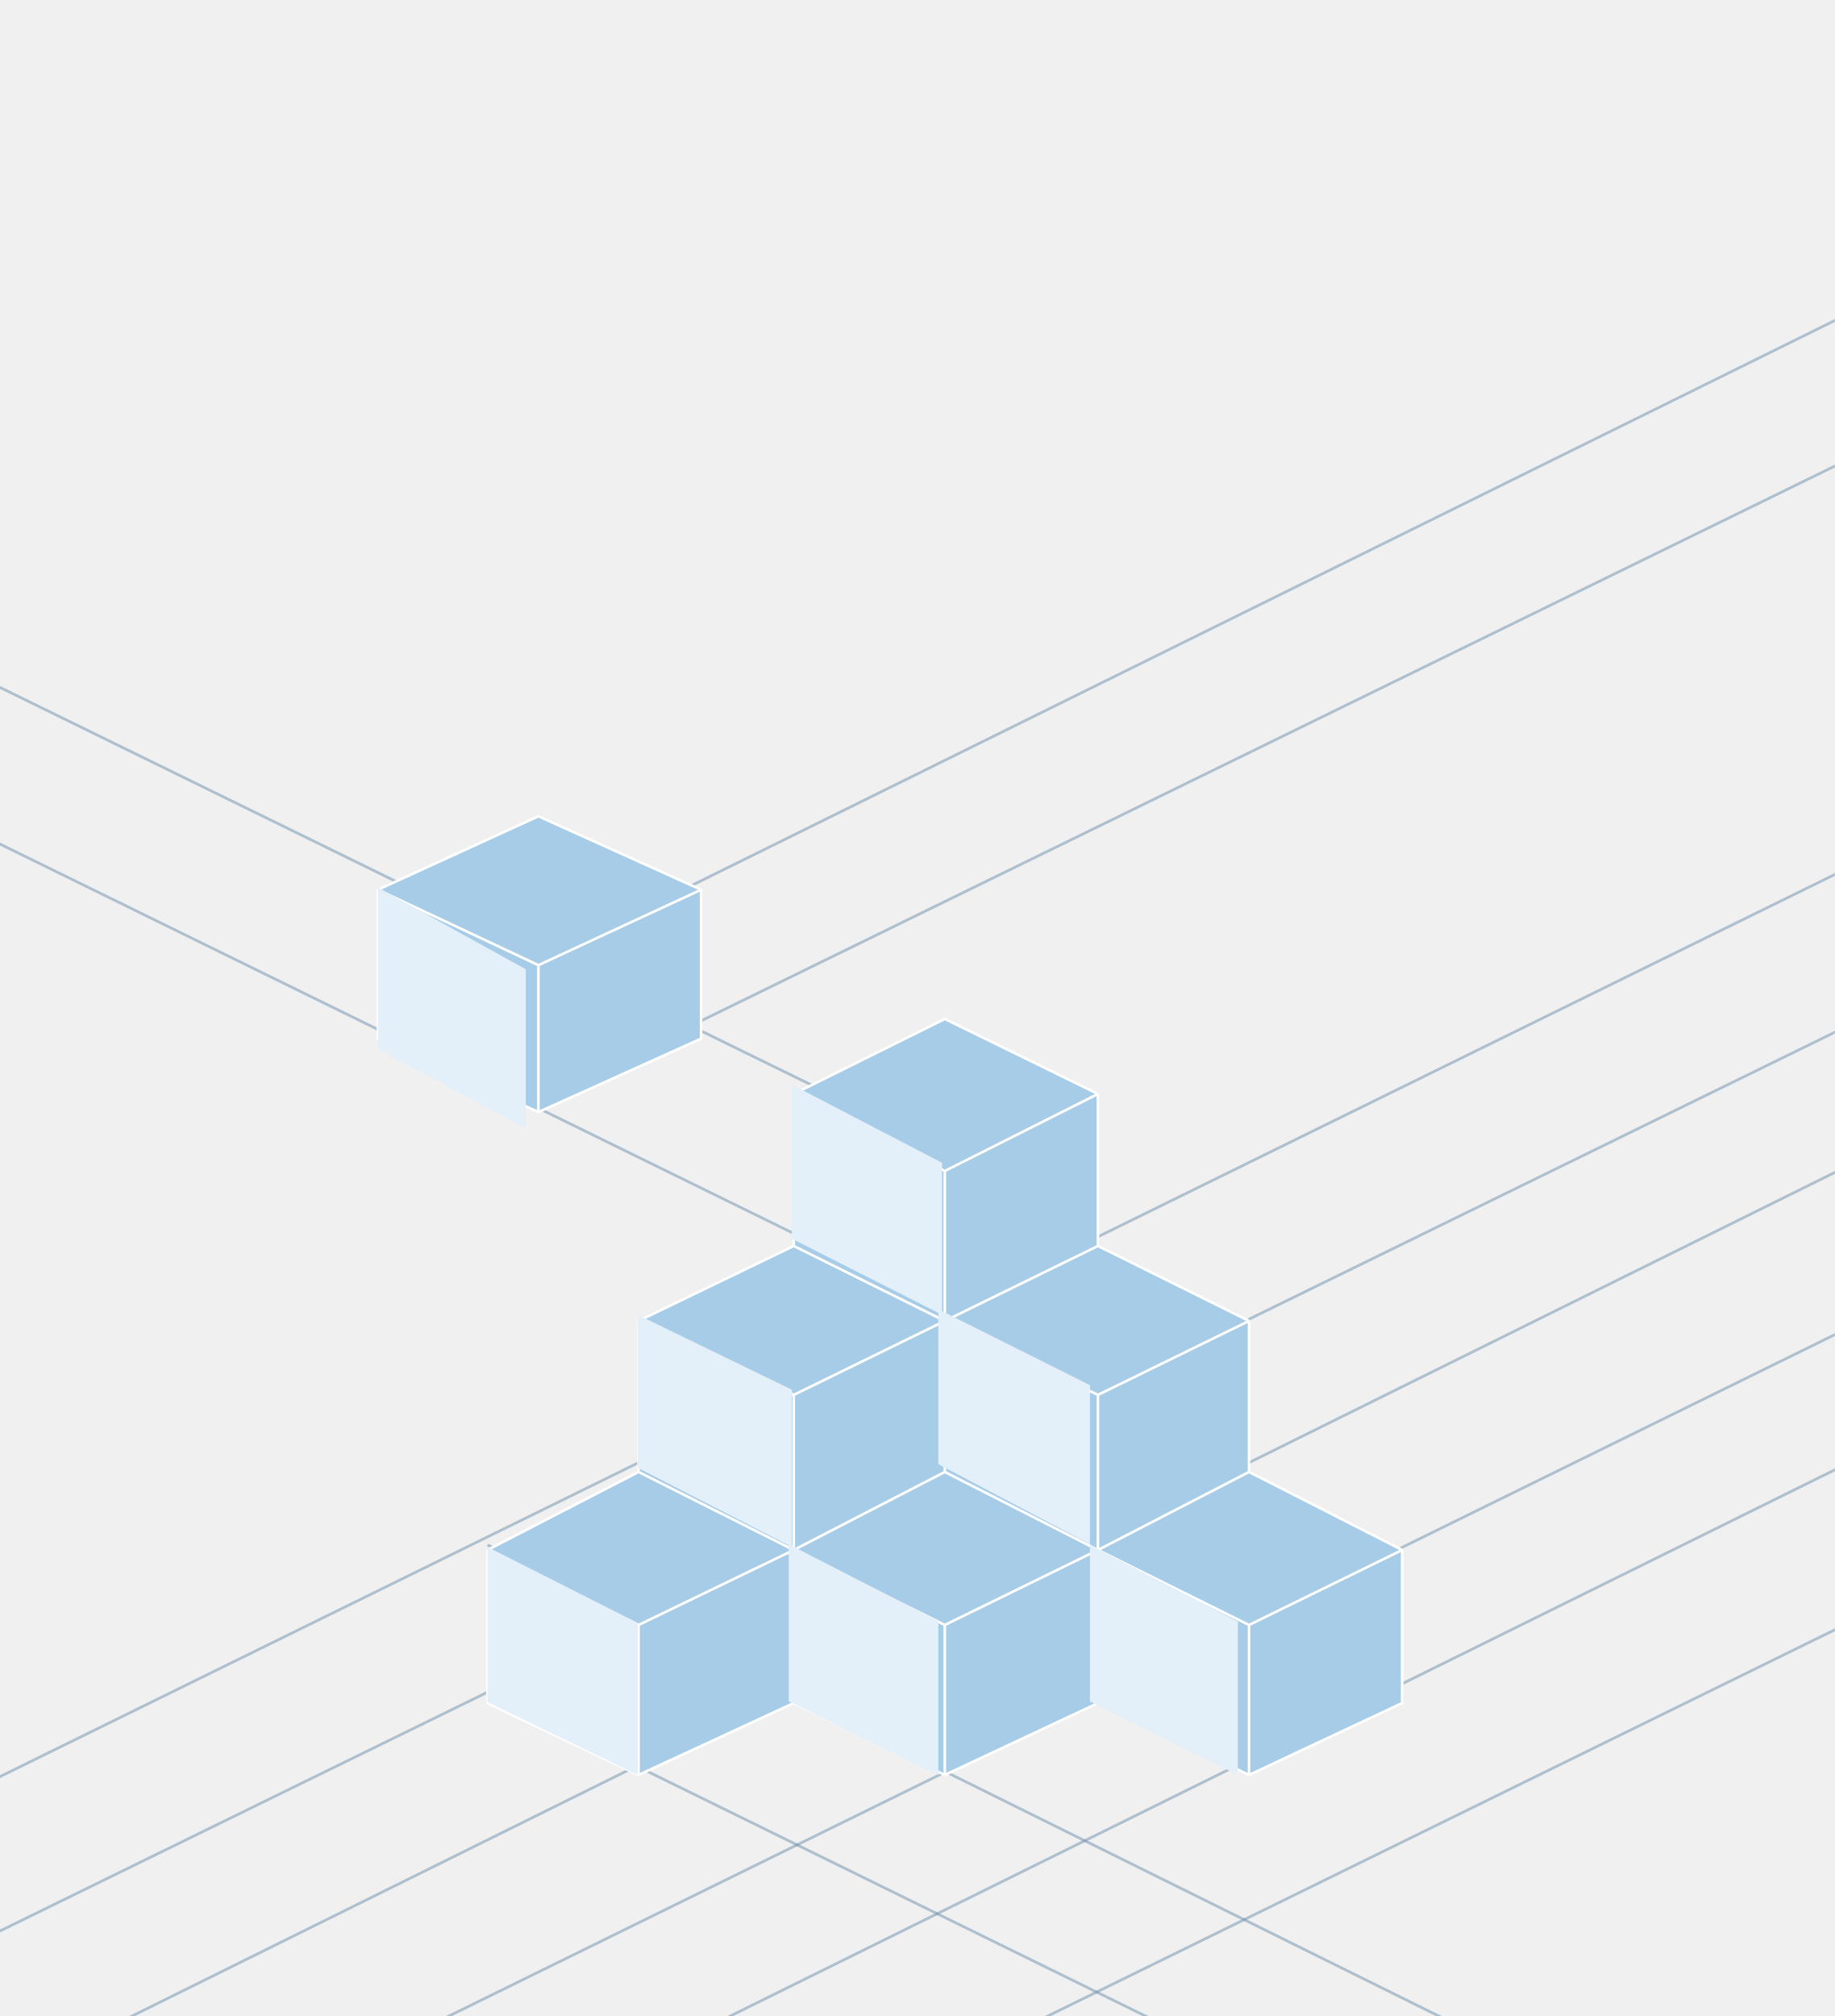
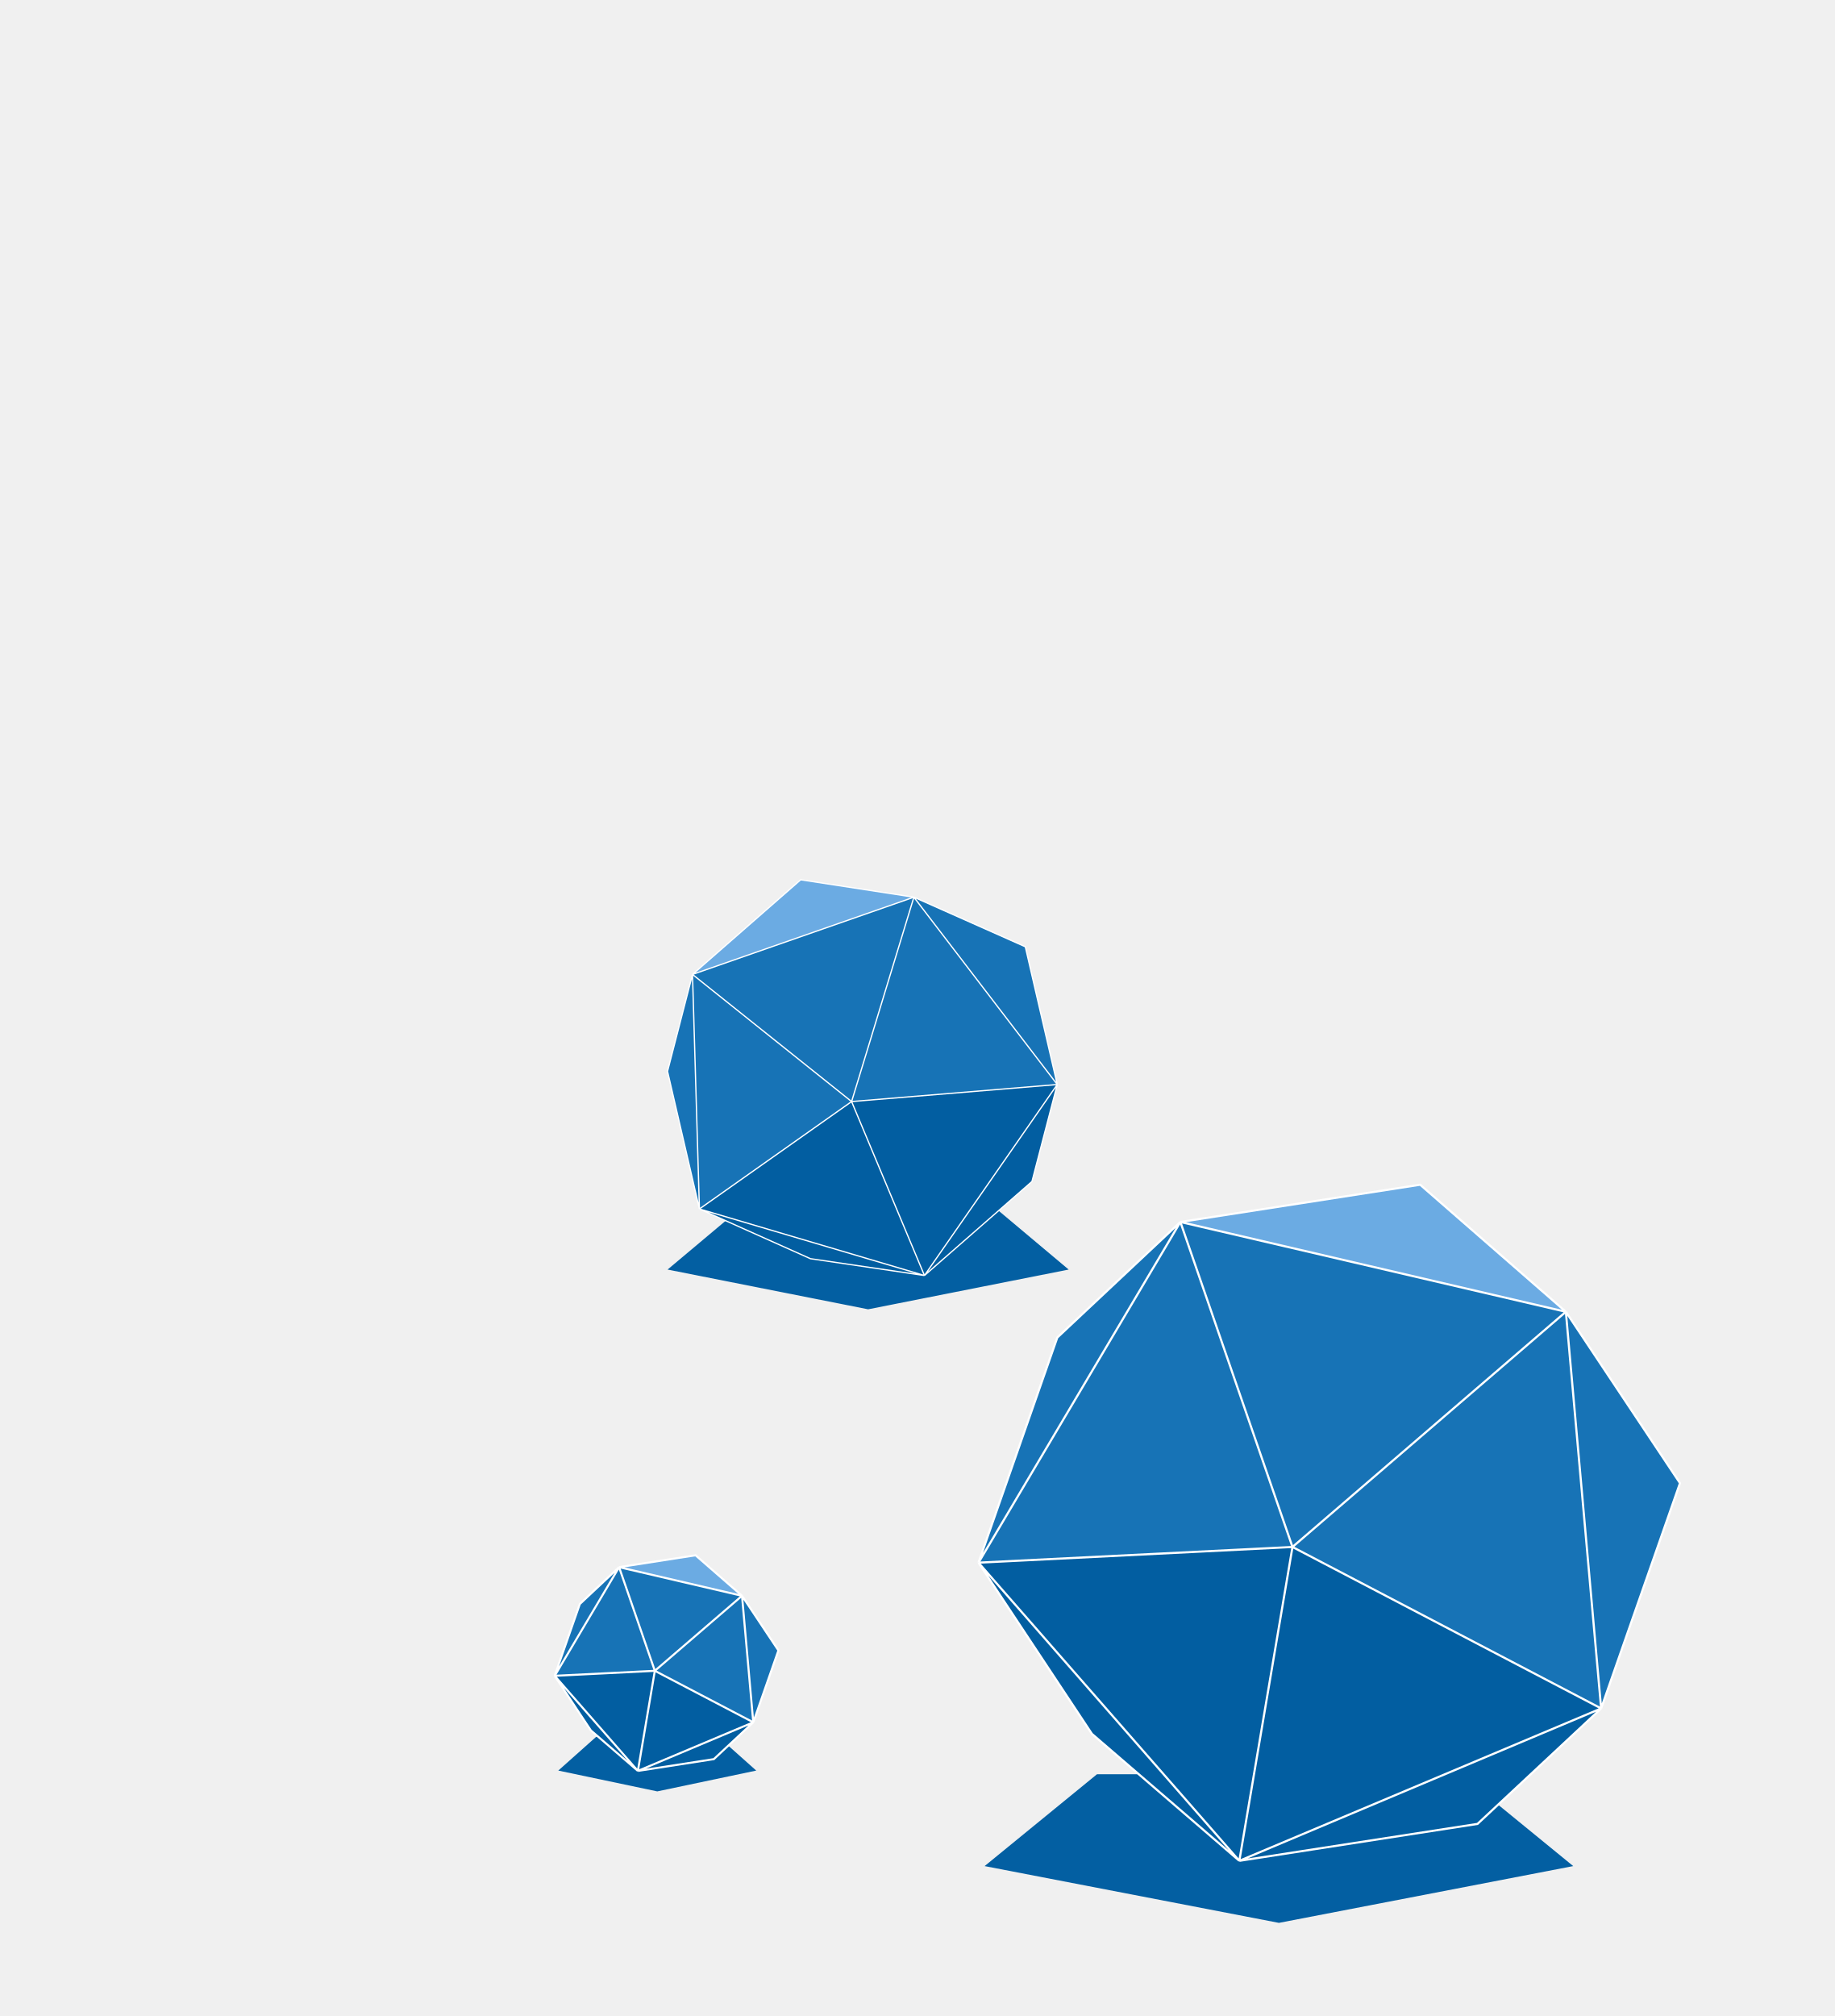
<svg xmlns="http://www.w3.org/2000/svg" width="335" height="368" viewBox="0 0 335 368" fill="none">
-   <g clip-path="url(#clip0_518_2086)">
-     <path opacity="0.5" d="M-95 371L440 108" stroke="#6C8EAB" stroke-width="0.5" />
-     <path opacity="0.5" d="M81 184L589 -67" stroke="#6C8EAB" stroke-width="0.5" />
-     <path opacity="0.5" d="M195 221L-395 -68" stroke="#6C8EAB" stroke-width="0.5" />
-     <path opacity="0.5" d="M402 437L89 282" stroke="#6C8EAB" stroke-width="0.5" />
-     <path opacity="0.5" d="M-95 399L440 137" stroke="#6C8EAB" stroke-width="0.5" />
-     <path opacity="0.5" d="M96 202L607 -48" stroke="#6C8EAB" stroke-width="0.5" />
-     <path opacity="0.5" d="M218 261L-412 -48" stroke="#6C8EAB" stroke-width="0.5" />
-     <path opacity="0.5" d="M429 476L89 309" stroke="#6C8EAB" stroke-width="0.5" />
-     <path opacity="0.5" d="M-95 427L440 162" stroke="#6C8EAB" stroke-width="0.5" />
-     <path opacity="0.5" d="M14 427L550 162" stroke="#6C8EAB" stroke-width="0.5" />
-     <path opacity="0.5" d="M-95 455L440 192" stroke="#6C8EAB" stroke-width="0.5" />
-     <path opacity="0.5" d="M14 455L550 192" stroke="#6C8EAB" stroke-width="0.5" />
-     <path d="M98.299 203L69 189.592V162.408L98.299 149L128 162.408V189.592L98.299 203Z" fill="#A7CCE8" />
-     <path d="M98.299 203L69 189.592V162.408M98.299 203L128 189.592V162.408M98.299 203V176.184M69 162.408L98.299 176.184M69 162.408L98.299 149L128 162.408M98.299 176.184L128 162.408" stroke="white" stroke-width="0.468" />
-     <path d="M96 206L69 191.466V162L96 176.932V206Z" fill="#E3EFF9" />
-     <path d="M89 310.875V282.938L116.581 268.688V241.125L144.919 227.438V199.688L172.5 186L200.459 199.688V227.438L228.041 241.125V268.688L256 282.938V310.875L228.041 324L200.459 310.875L172.5 324L144.919 310.875L116.581 324L89 310.875Z" fill="#A7CCE8" />
-     <path d="M116.581 324V296.625M116.581 324L89 310.875V282.938M116.581 324L144.919 310.875M116.581 296.625L89 282.938M116.581 296.625L144.919 282.938M89 282.938L116.581 268.688M144.919 310.875V282.938M144.919 310.875L172.5 324M144.919 282.938L116.581 268.688M144.919 282.938L172.5 296.625M144.919 282.938L172.5 268.688M144.919 282.938V254.625M116.581 268.688V241.125M172.5 324V296.625M172.5 324L200.459 310.875M172.5 296.625L200.459 282.938M200.459 282.938L228.041 296.625M200.459 282.938L228.041 268.688M200.459 282.938V254.625M200.459 282.938V310.875M200.459 282.938L172.5 268.688M228.041 296.625V324M228.041 296.625L256 282.938M228.041 324L200.459 310.875M228.041 324L256 310.875V282.938M256 282.938L228.041 268.688M228.041 268.688V241.125M172.5 268.688V241.125M116.581 241.125L144.919 254.625M116.581 241.125L144.919 227.438M144.919 254.625L172.5 241.125M172.5 241.125L200.459 254.625M172.5 241.125L144.919 227.438M172.5 241.125L200.459 227.438M172.5 241.125V213.75M200.459 254.625L228.041 241.125M228.041 241.125L200.459 227.438M144.919 227.438V199.688M200.459 227.438V199.688M144.919 199.688L172.5 213.75M144.919 199.688L172.5 186L200.459 199.688M172.5 213.75L200.459 199.688" stroke="white" stroke-width="0.468" />
-     <path d="M226 296L199 282V310.575L226 324V296Z" fill="#E3EFF9" />
-     <path d="M144 281.885V310.538L171.313 324V295.923L144 281.885Z" fill="#E3EFF9" />
-     <path d="M199 252.846L171.313 239V267.269L199 281.885V252.846Z" fill="#E3EFF9" />
-     <path d="M116.416 296.253V324L89 310.697V282.38L116.416 296.253Z" fill="#E3EFF9" />
-     <path d="M116.416 267.937L144.584 282.38V253.683L116.416 240V267.937Z" fill="#E3EFF9" />
-     <path d="M172 240L144.584 226.127V198L172 212.253V240Z" fill="#E3EFF9" />
+   <g clip-path="url(#clip0_518_2132)">
+     <path d="M233.5 351L179.765 340.635L200.29 323.865L266.71 323.865L287.235 340.635L233.5 351Z" fill="#035FA2" />
+     <path d="M116.871 233.218L161 241.745L205.129 233.218L188.537 219.637H133.463L116.871 233.218Z" stroke="url(#paint0_angular_518_2132)" stroke-width="0.5" />
+     <path d="M97.773 324.02L121 328.745L144.227 324.02L135.602 316.587H106.398L97.773 324.02Z" stroke="url(#paint1_angular_518_2132)" stroke-width="0.5" />
+     <path d="M166.94 342.963L251 358.746L335.06 342.963L303.226 317.643H198.774L166.94 342.963Z" stroke="url(#paint2_angular_518_2132)" stroke-width="0.5" />
+     <path d="M158.5 239L195.116 231.745L181.13 220.005H135.87L121.884 231.745L158.5 239Z" fill="#035FA2" />
+     <path d="M120 327L138.07 323.2L131.168 317.05H108.832L101.93 323.2L120 327Z" fill="#035FA2" />
+     <path d="M155.482 201.08L166.854 163.771L193.029 197.969L155.482 201.08Z" fill="#1773B6" />
+     <path d="M127.697 220.685L155.481 201.08L168.783 232.829L127.697 220.685Z" fill="#025EA1" />
+     <path d="M155.481 201.08L193.028 197.968L168.783 232.829L155.481 201.08Z" fill="#025EA1" />
+     <path d="M168.783 232.829L193.028 197.968L188.412 215.671L168.783 232.829Z" fill="#025EA1" />
+     <path d="M193.028 197.968L166.854 163.771L187.198 172.824L193.028 197.968Z" fill="#1773B6" />
+     <path d="M127.698 220.685L168.783 232.829L147.967 229.761L127.698 220.685Z" fill="#025EA1" />
+     <path d="M126.433 177.874L121.873 195.56L127.697 220.685L126.433 177.874Z" fill="#1773B6" />
+     <path d="M166.854 163.771L126.435 177.873L146.189 160.595L166.854 163.771Z" fill="#6BABE3" />
+     <path d="M127.697 220.685L126.433 177.874L155.481 201.08L127.697 220.685Z" fill="#1773B6" />
+     <path d="M155.481 201.08L126.434 177.874L166.853 163.771L155.481 201.08Z" fill="#1773B6" />
+     <path d="M126.434 177.874L121.874 195.559L127.698 220.685M126.434 177.874L127.698 220.685M126.434 177.874L155.481 201.08M126.434 177.874L166.854 163.771M126.434 177.874L146.189 160.595L166.854 163.771M127.698 220.685L155.481 201.08M127.698 220.685L168.783 232.829M127.698 220.685L147.968 229.761L168.783 232.829M155.481 201.08L166.854 163.771M155.481 201.08L193.028 197.968M155.481 201.08L168.783 232.829M166.854 163.771L193.028 197.968M166.854 163.771L187.198 172.824L193.028 197.968M193.028 197.968L168.783 232.829M193.028 197.968L188.412 215.672L168.783 232.829" stroke="white" stroke-width="0.232" />
+     <path d="M119.556 304.99L135.474 291.298L137.529 314.39L119.556 304.99Z" fill="#1773B6" />
+     <path d="M101.273 305.904L119.556 304.99L116.461 323.261L101.273 305.904Z" fill="#025EA1" />
+     <path d="M119.558 304.99L137.531 314.39L116.463 323.261L119.558 304.99Z" fill="#025EA1" />
+     <path d="M116.463 323.261L137.53 314.39L130.331 321.111L116.463 323.261Z" fill="#025EA1" />
+     <path d="M137.528 314.39L135.474 291.298L142.119 301.275L137.528 314.39Z" fill="#1773B6" />
+     <path d="M101.273 305.904L116.461 323.261L107.878 315.87L101.273 305.904Z" fill="#025EA1" />
+     <path d="M113.031 286.069L105.862 292.799L101.274 305.904L113.031 286.069Z" fill="#1773B6" />
+     <path d="M135.475 291.298L113.03 286.069L126.991 283.901L135.475 291.298Z" fill="#6BABE3" />
+     <path d="M101.274 305.904L113.031 286.069L119.557 304.99L101.274 305.904Z" fill="#1773B6" />
+     <path d="M119.556 304.99L113.029 286.069L135.474 291.298L119.556 304.99Z" fill="#1773B6" />
+     <path d="M113.03 286.069L105.862 292.799L101.273 305.904M113.03 286.069L101.273 305.904M113.03 286.069L119.556 304.99M113.03 286.069L135.474 291.298M113.03 286.069L126.991 283.901L135.474 291.298M101.273 305.904L119.556 304.99M101.273 305.904L116.461 323.261M101.273 305.904L107.878 315.87L116.461 323.261M119.556 304.99L135.474 291.298M119.556 304.99L137.529 314.39M119.556 304.99L116.461 323.261M135.474 291.298L137.529 314.39M135.474 291.298L142.12 301.275L137.529 314.39M137.529 314.39L116.461 323.261M137.529 314.39L130.33 321.111L116.461 323.261" stroke="white" stroke-width="0.374" />
+     <path d="M235.977 282.385L285.889 239.452L292.331 311.858L235.977 282.385Z" fill="#1773B6" />
+     <path d="M178.651 285.251L235.977 282.385L226.273 339.674L178.651 285.251Z" fill="#025EA1" />
+     <path d="M235.977 282.385L292.331 311.858L226.273 339.674L235.977 282.385Z" fill="#025EA1" />
+     <path d="M226.272 339.674L292.33 311.858L269.758 332.934L226.272 339.674Z" fill="#025EA1" />
+     <path d="M292.331 311.858L285.889 239.452L306.726 270.735L292.331 311.858Z" fill="#1773B6" />
+     <path d="M178.649 285.251L226.272 339.674L199.358 316.5L178.649 285.251Z" fill="#025EA1" />
+     <path d="M215.512 223.058L193.036 244.16L178.65 285.251L215.512 223.058Z" fill="#1773B6" />
+     <path d="M285.889 239.452L215.512 223.058L259.289 216.259L285.889 239.452Z" fill="#6BABE3" />
+     <path d="M178.65 285.251L215.512 223.058L235.977 282.385L178.65 285.251Z" fill="#1773B6" />
+     <path d="M235.977 282.385L215.512 223.058L285.889 239.452L235.977 282.385Z" fill="#1773B6" />
+     <path d="M215.512 223.058L193.036 244.16L178.65 285.251M215.512 223.058L178.65 285.251M215.512 223.058L235.976 282.385M215.512 223.058L285.889 239.452M215.512 223.058L259.289 216.259L285.889 239.452M178.65 285.251L235.976 282.385M178.65 285.251L226.272 339.674M178.65 285.251L199.358 316.5L226.272 339.674M235.976 282.385L285.889 239.452M235.976 282.385L292.33 311.858M235.976 282.385L226.272 339.674M285.889 239.452L292.33 311.858M285.889 239.452L306.725 270.735L292.33 311.858M292.33 311.858L226.272 339.674M292.33 311.858L269.758 332.934L226.272 339.674" stroke="white" stroke-width="0.391" />
  </g>
  <defs>
-     <clipPath id="clip0_518_2086">
+     <radialGradient id="paint0_angular_518_2132" cx="0" cy="0" r="1" gradientUnits="userSpaceOnUse" gradientTransform="translate(161 229.5) rotate(-90) scale(12.5 47)">
+       <stop offset="0.136" stop-color="#6CACE4" stop-opacity="0" />
+       <stop offset="0.335" stop-color="#6CACE4" stop-opacity="0.76" />
+       <stop offset="0.612" stop-color="#6CACE4" stop-opacity="0" />
+     </radialGradient>
+     <radialGradient id="paint1_angular_518_2132" cx="0" cy="0" r="1" gradientUnits="userSpaceOnUse" gradientTransform="translate(121 322) rotate(-90) scale(7 25)">
+       <stop offset="0.136" stop-color="#6CACE4" stop-opacity="0" />
+       <stop offset="0.335" stop-color="#6CACE4" stop-opacity="0.76" />
+       <stop offset="0.612" stop-color="#6CACE4" stop-opacity="0" />
+     </radialGradient>
+     <radialGradient id="paint2_angular_518_2132" cx="0" cy="0" r="1" gradientUnits="userSpaceOnUse" gradientTransform="translate(251 336) rotate(-90) scale(23 89)">
+       <stop offset="0.136" stop-color="#6CACE4" stop-opacity="0" />
+       <stop offset="0.335" stop-color="#6CACE4" stop-opacity="0.85" />
+       <stop offset="0.612" stop-color="#6CACE4" stop-opacity="0" />
+     </radialGradient>
+     <clipPath id="clip0_518_2132">
      <rect width="335" height="368" rx="10" fill="white" />
    </clipPath>
  </defs>
</svg>
